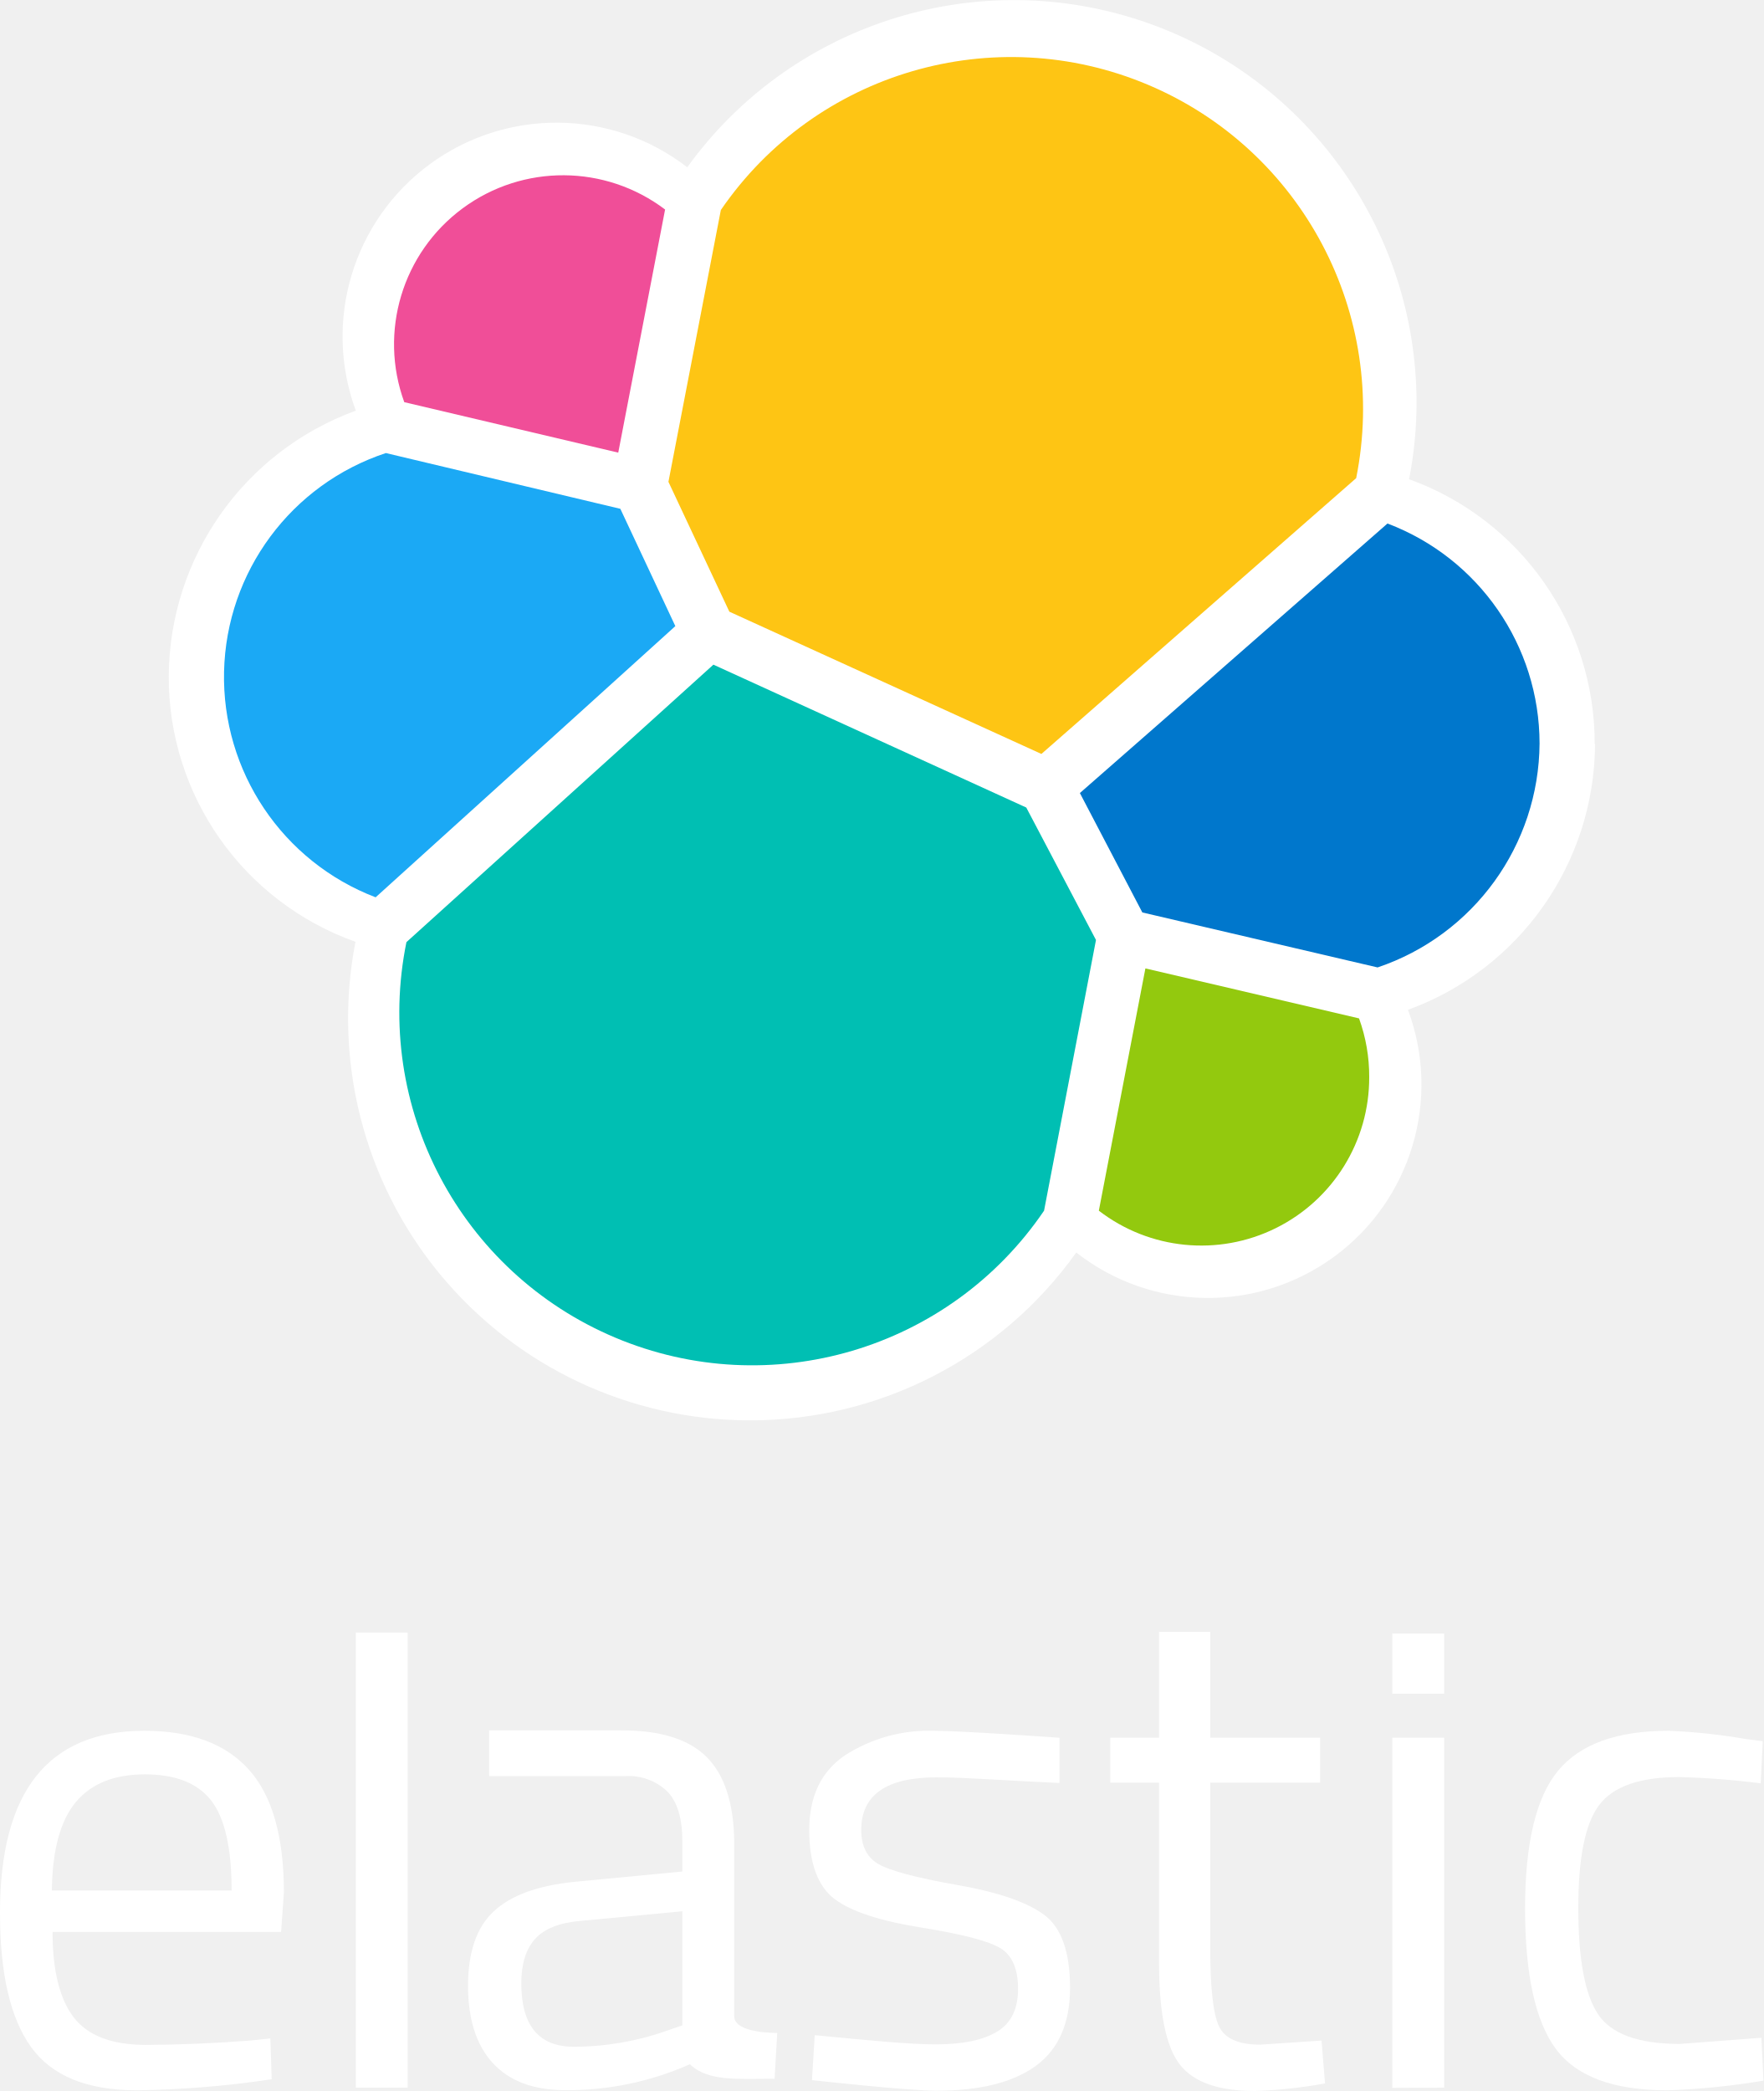
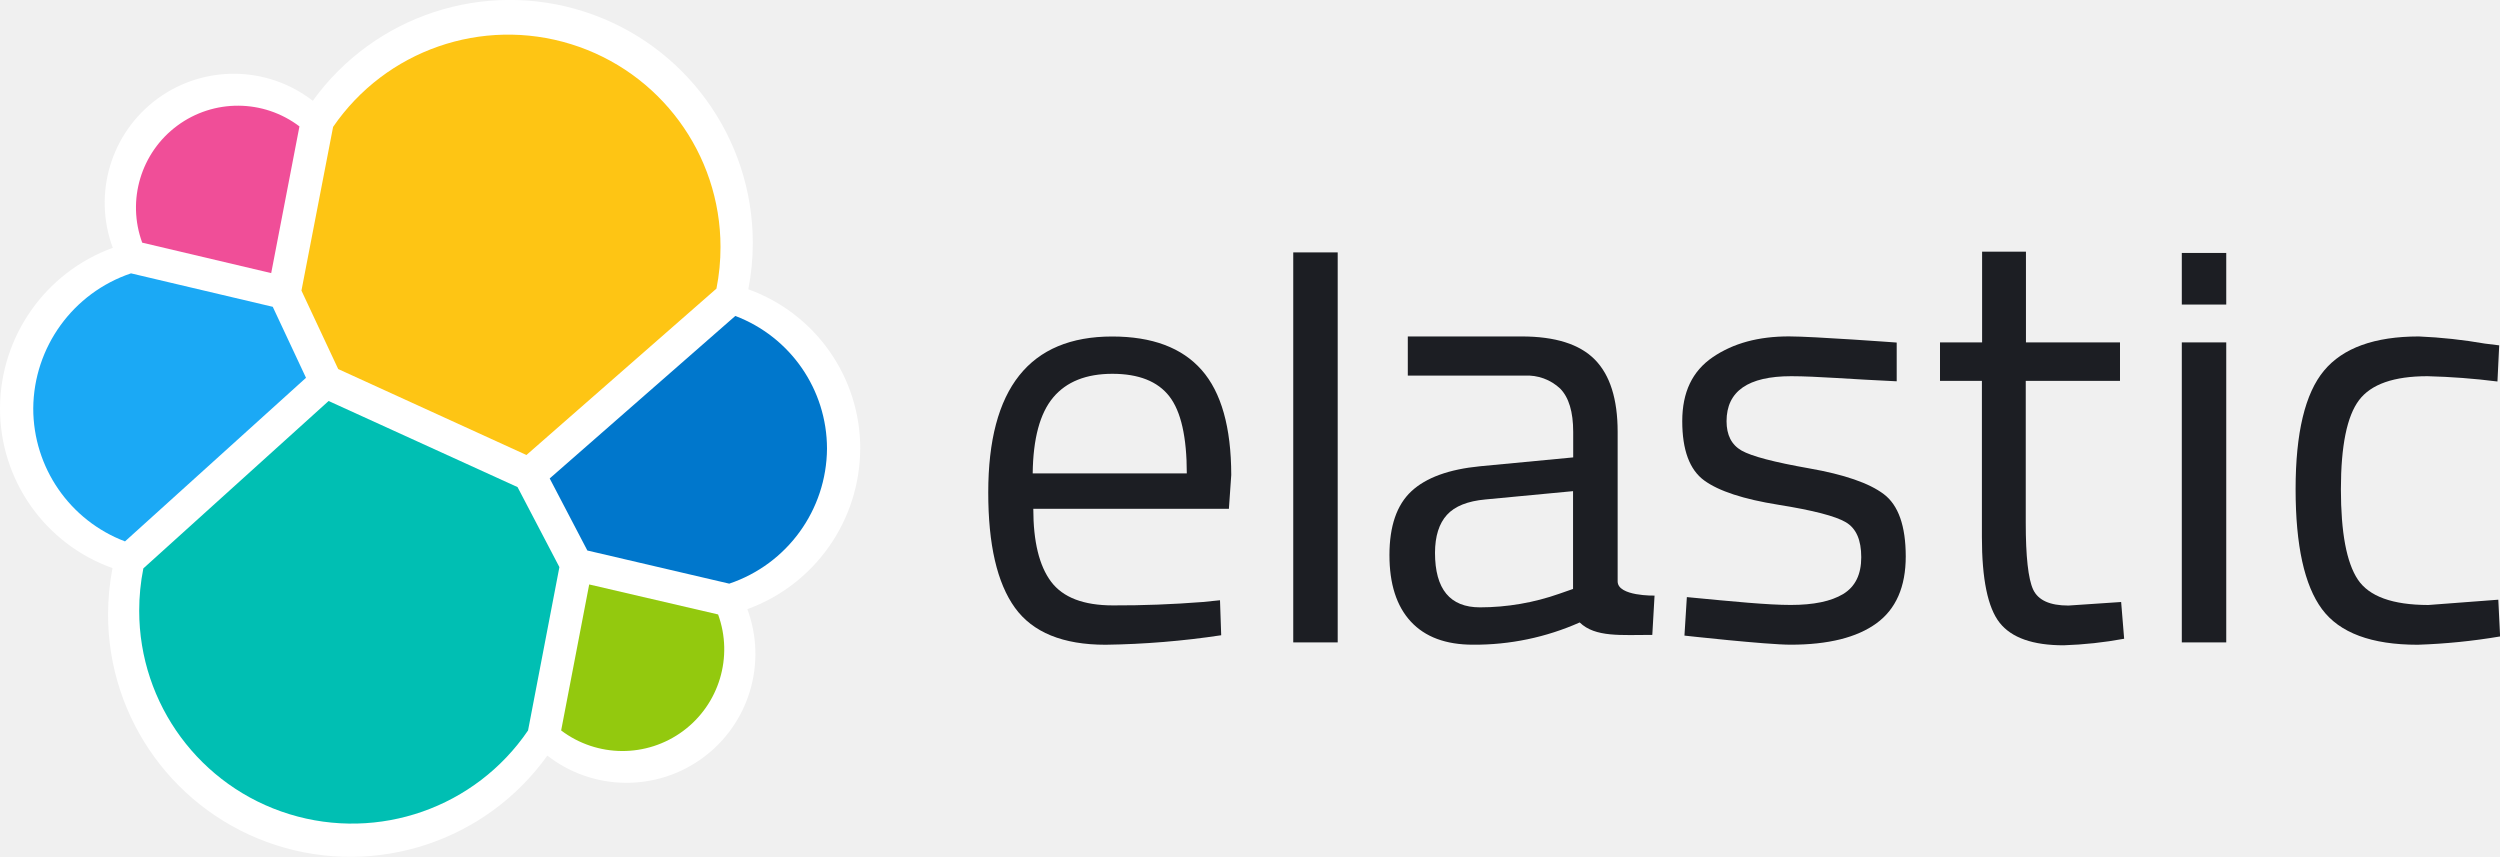
- <svg xmlns="http://www.w3.org/2000/svg" id="Layer_1" data-name="Layer 1" viewBox="0 0 253 300">
+ <svg xmlns="http://www.w3.org/2000/svg" id="Layer_1" data-name="Layer 1" viewBox="0 0 500 171.38">
  <defs>
-     <style>.cls-1{fill:#fff;}.cls-2{fill:#fec514;}.cls-3{fill:#00bfb3;}.cls-4{fill:#f04e98;}.cls-5{fill:#1ba9f5;}.cls-6{fill:#93c90e;}.cls-7{fill:#07c;}</style>
+     <style>.cls-1{fill:#fff;}.cls-2{fill:#fec514;}.cls-3{fill:#00bfb3;}.cls-4{fill:#f04e98;}.cls-5{fill:#1ba9f5;}.cls-6{fill:#93c90e;}.cls-7{fill:#07c;}.cls-8{fill:#1c1e23;}</style>
  </defs>
-   <g id="logo-elastic-vertical-color-reverse">
-     <path class="cls-1" d="M228.79,106.76a40.27,40.27,0,0,0-26.63-38,57.2,57.2,0,0,0,1.07-11A57.77,57.77,0,0,0,98.6,24,30.69,30.69,0,0,0,51.05,58.92,40.8,40.8,0,0,0,24.21,97,40.29,40.29,0,0,0,51,135.12a57.66,57.66,0,0,0,56.61,68.66,57.42,57.42,0,0,0,46.8-24.08A30.63,30.63,0,0,0,202,144.88a40.79,40.79,0,0,0,26.84-38.12" />
-     <path class="cls-2" d="M104.64,87.76l44.77,20.41L194.57,68.6a50.49,50.49,0,0,0-91.15-38.47l-7.52,39Z" />
-     <path class="cls-3" d="M58.31,135.17a50.62,50.62,0,0,0,91.48,38.53l7.45-38.84-10-19L102.35,95.36Z" />
-     <path class="cls-4" d="M58,57.7,88.7,64.94l6.72-34.88A24.25,24.25,0,0,0,58,57.7" />
-     <path class="cls-5" d="M55.36,65a33.84,33.84,0,0,0-1.47,63.74l43-38.91L89,73Z" />
-     <path class="cls-6" d="M157.65,173.7a24.09,24.09,0,0,0,38.79-19.18,24.34,24.34,0,0,0-1.46-8.41l-30.65-7.17Z" />
-     <path class="cls-7" d="M163.89,130.91l33.75,7.89a34.15,34.15,0,0,0,23.24-32.13,33.78,33.78,0,0,0-21.82-31.56l-44.13,38.67Z" />
-     <path class="cls-1" d="M35.91,292.76l2.88-.3.19,5.85a142,142,0,0,1-19.34,1.59q-10.71,0-15.18-6.2T0,274.41q0-26.1,20.73-26.09,10,0,15,5.6t5,17.61l-.4,5.65H7.54q0,8.24,3,12.21t10.36,4Q28.28,293.35,35.91,292.76Zm-2.68-21.53q0-9.12-2.92-12.89t-9.53-3.77q-6.6,0-9.92,4T7.44,271.23Z" />
-     <path class="cls-1" d="M51.05,299.52V234.23h7.44v65.29Z" />
-     <path class="cls-1" d="M105.34,264.29v25c0,2.48,6.17,2.38,6.17,2.38l-.38,6.57c-5.22,0-9.55.44-12.15-2.08a43.15,43.15,0,0,1-17.85,3.72q-6.84,0-10.41-3.87t-3.57-11.11q0-7.23,3.67-10.66T82.32,270l15.58-1.49v-4.26c0-3.37-.73-5.79-2.18-7.24a8,8,0,0,0-6-2.19l-19.54,0v-6.56h19q8.43,0,12.25,3.87T105.34,264.29ZM74.79,284.53q0,9.12,7.53,9.12a40.21,40.21,0,0,0,13.3-2.28l2.28-.79V274.21L83.22,275.6q-4.47.39-6.45,2.58T74.79,284.53Z" />
-     <path class="cls-1" d="M134.38,255q-10.81,0-10.82,7.54,0,3.48,2.48,4.91t11.31,3q8.84,1.55,12.5,4.31t3.67,10.42q0,7.63-4.91,11.21t-14.33,3.57c-4.1,0-17.79-1.52-17.79-1.52l.4-6.45c7.86.76,13.55,1.32,17.39,1.32s6.76-.61,8.78-1.83,3-3.27,3-6.15-.86-4.83-2.58-5.85-5.49-2-11.31-2.93-10-2.28-12.4-4.07-3.67-5.09-3.67-9.92,1.71-8.39,5.11-10.71A22.23,22.23,0,0,1,134,248.32c4,0,18,1,18,1v6.49C144.65,255.49,138.61,255,134.38,255Z" />
-     <path class="cls-1" d="M189.4,255.76H173.63v23.71q0,8.52,1.24,11.21c.83,1.78,2.79,2.67,5.9,2.67l8.83-.59.5,6.15A67.54,67.54,0,0,1,180,300q-7.74,0-10.71-3.77t-3-14.38V255.76h-7v-6.45h7V234.13h7.34v15.18H189.4Z" />
-     <path class="cls-1" d="M199.75,243v-8.63h7.44V243Zm0,56.55V249.31h7.44v50.21Z" />
-     <path class="cls-1" d="M239.41,248.32a84.32,84.32,0,0,1,11.11,1.19l2.38.3-.29,6.05a115.78,115.78,0,0,0-11.71-.9q-8.43,0-11.46,4t-3,14.88q0,10.86,2.82,15.13T241,293.25l11.71-.89.29,6.15a101.26,101.26,0,0,1-13.79,1.39q-11.6,0-16-5.95t-4.41-20.09q0-14.13,4.76-19.84T239.41,248.32Z" />
+   <g id="logo-elastic-horizontal-color">
+     <path class="cls-1" d="M172.05,89.79a33.85,33.85,0,0,0-22.39-31.93,48.11,48.11,0,0,0,.9-9.25,48.59,48.59,0,0,0-88-28.45,25.81,25.81,0,0,0-40,29.4A34.31,34.31,0,0,0,0,81.62a33.88,33.88,0,0,0,22.5,32,49.73,49.73,0,0,0-.89,9.24,48.46,48.46,0,0,0,87.86,28.26,25.77,25.77,0,0,0,40-29.29,34.29,34.29,0,0,0,22.57-32.06" />
+     <path class="cls-2" d="M67.64,73.81,105.29,91l38-33.28a42,42,0,0,0,.81-8.34,42.46,42.46,0,0,0-77.48-24L60.29,58.12Z" />
+     <path class="cls-3" d="M28.67,113.68a43.14,43.14,0,0,0-.83,8.47,42.57,42.57,0,0,0,77.77,23.94l6.27-32.67-8.37-16L65.72,80.2Z" />
+     <path class="cls-4" d="M28.44,48.53l25.8,6.09,5.65-29.34A20.38,20.38,0,0,0,28.44,48.53" />
+     <path class="cls-5" d="M26.2,54.67a28.74,28.74,0,0,0-19.55,27A28.44,28.44,0,0,0,25,108.28l36.2-32.72-6.65-14.2Z" />
+     <path class="cls-6" d="M112.23,146.09a20.35,20.35,0,0,0,31.39-23.2l-25.78-6Z" />
+     <path class="cls-7" d="M117.47,110.1l28.38,6.63a28.7,28.7,0,0,0,19.55-27,28.41,28.41,0,0,0-18.34-26.54L109.94,95.69Z" />
+     <path class="cls-8" d="M240.56,120.4l3.44-.35.24,7a171,171,0,0,1-23.12,1.9q-12.8,0-18.14-7.41t-5.33-23.06q0-31.17,24.78-31.18,12,0,17.9,6.7t5.92,21l-.47,6.76H206.66q0,9.84,3.56,14.58t12.38,4.74Q231.44,121.11,240.56,120.4Zm-3.2-25.72q0-10.91-3.49-15.41t-11.38-4.51q-7.89,0-11.86,4.74t-4.09,15.18Z" />
+     <path class="cls-8" d="M258.65,128.48v-78h8.89v78Z" />
+     <path class="cls-8" d="M323.53,86.38v29.9c0,3,7.38,2.84,7.38,2.84l-.45,7.86c-6.25,0-11.42.52-14.52-2.49a51.71,51.71,0,0,1-21.33,4.45q-8.17,0-12.45-4.63T277.89,111q0-8.66,4.39-12.75t13.75-5l18.61-1.77v-5.1q0-6-2.6-8.66a9.65,9.65,0,0,0-7.12-2.6l-23.36,0V67.29h22.77q10.08,0,14.64,4.63T323.53,86.38ZM287,110.56q0,10.91,9,10.91a47.93,47.93,0,0,0,15.89-2.73l2.72-.95V98.23L297.1,99.89q-5.34.48-7.71,3.08T287,110.56Z" />
+     <path class="cls-8" d="M358.24,75.24q-12.93,0-12.93,9,0,4.16,3,5.87t13.51,3.56q10.56,1.85,14.94,5.16t4.39,12.44q0,9.14-5.87,13.4t-17.13,4.27c-4.9,0-21.26-1.82-21.26-1.82l.48-7.7c9.4.9,16.19,1.57,20.78,1.57s8.08-.73,10.49-2.19,3.61-3.91,3.61-7.35-1-5.77-3.08-7-6.56-2.39-13.51-3.5-11.9-2.73-14.82-4.86-4.39-6.09-4.39-11.86,2-10,6.11-12.8,9.15-4.15,15.23-4.15c4.82,0,21.55,1.23,21.55,1.23v7.75C370.51,75.87,363.29,75.24,358.24,75.24Z" />
+     <path class="cls-8" d="M424,76.18H405.15v28.34q0,10.19,1.48,13.39c1,2.14,3.34,3.2,7.05,3.2l10.55-.71.6,7.35a81.28,81.28,0,0,1-12.1,1.31q-9.24,0-12.8-4.51t-3.55-17.19V76.18H388v-7.7h8.42V50.34h8.77V68.48H424Z" />
+     <path class="cls-8" d="M436.36,60.91V50.59h8.89V60.91Zm0,67.57v-60h8.89v60Z" />
+     <path class="cls-8" d="M483.76,67.29A102.62,102.62,0,0,1,497,68.72l2.84.35-.35,7.23a139.18,139.18,0,0,0-14-1.06q-10.08,0-13.69,4.8t-3.62,17.78q0,13,3.38,18.08T485.66,121l14-1.06.36,7.35a122.94,122.94,0,0,1-16.48,1.66q-13.86,0-19.14-7.12t-5.28-24q0-16.89,5.69-23.71T483.76,67.29Z" />
  </g>
</svg>
